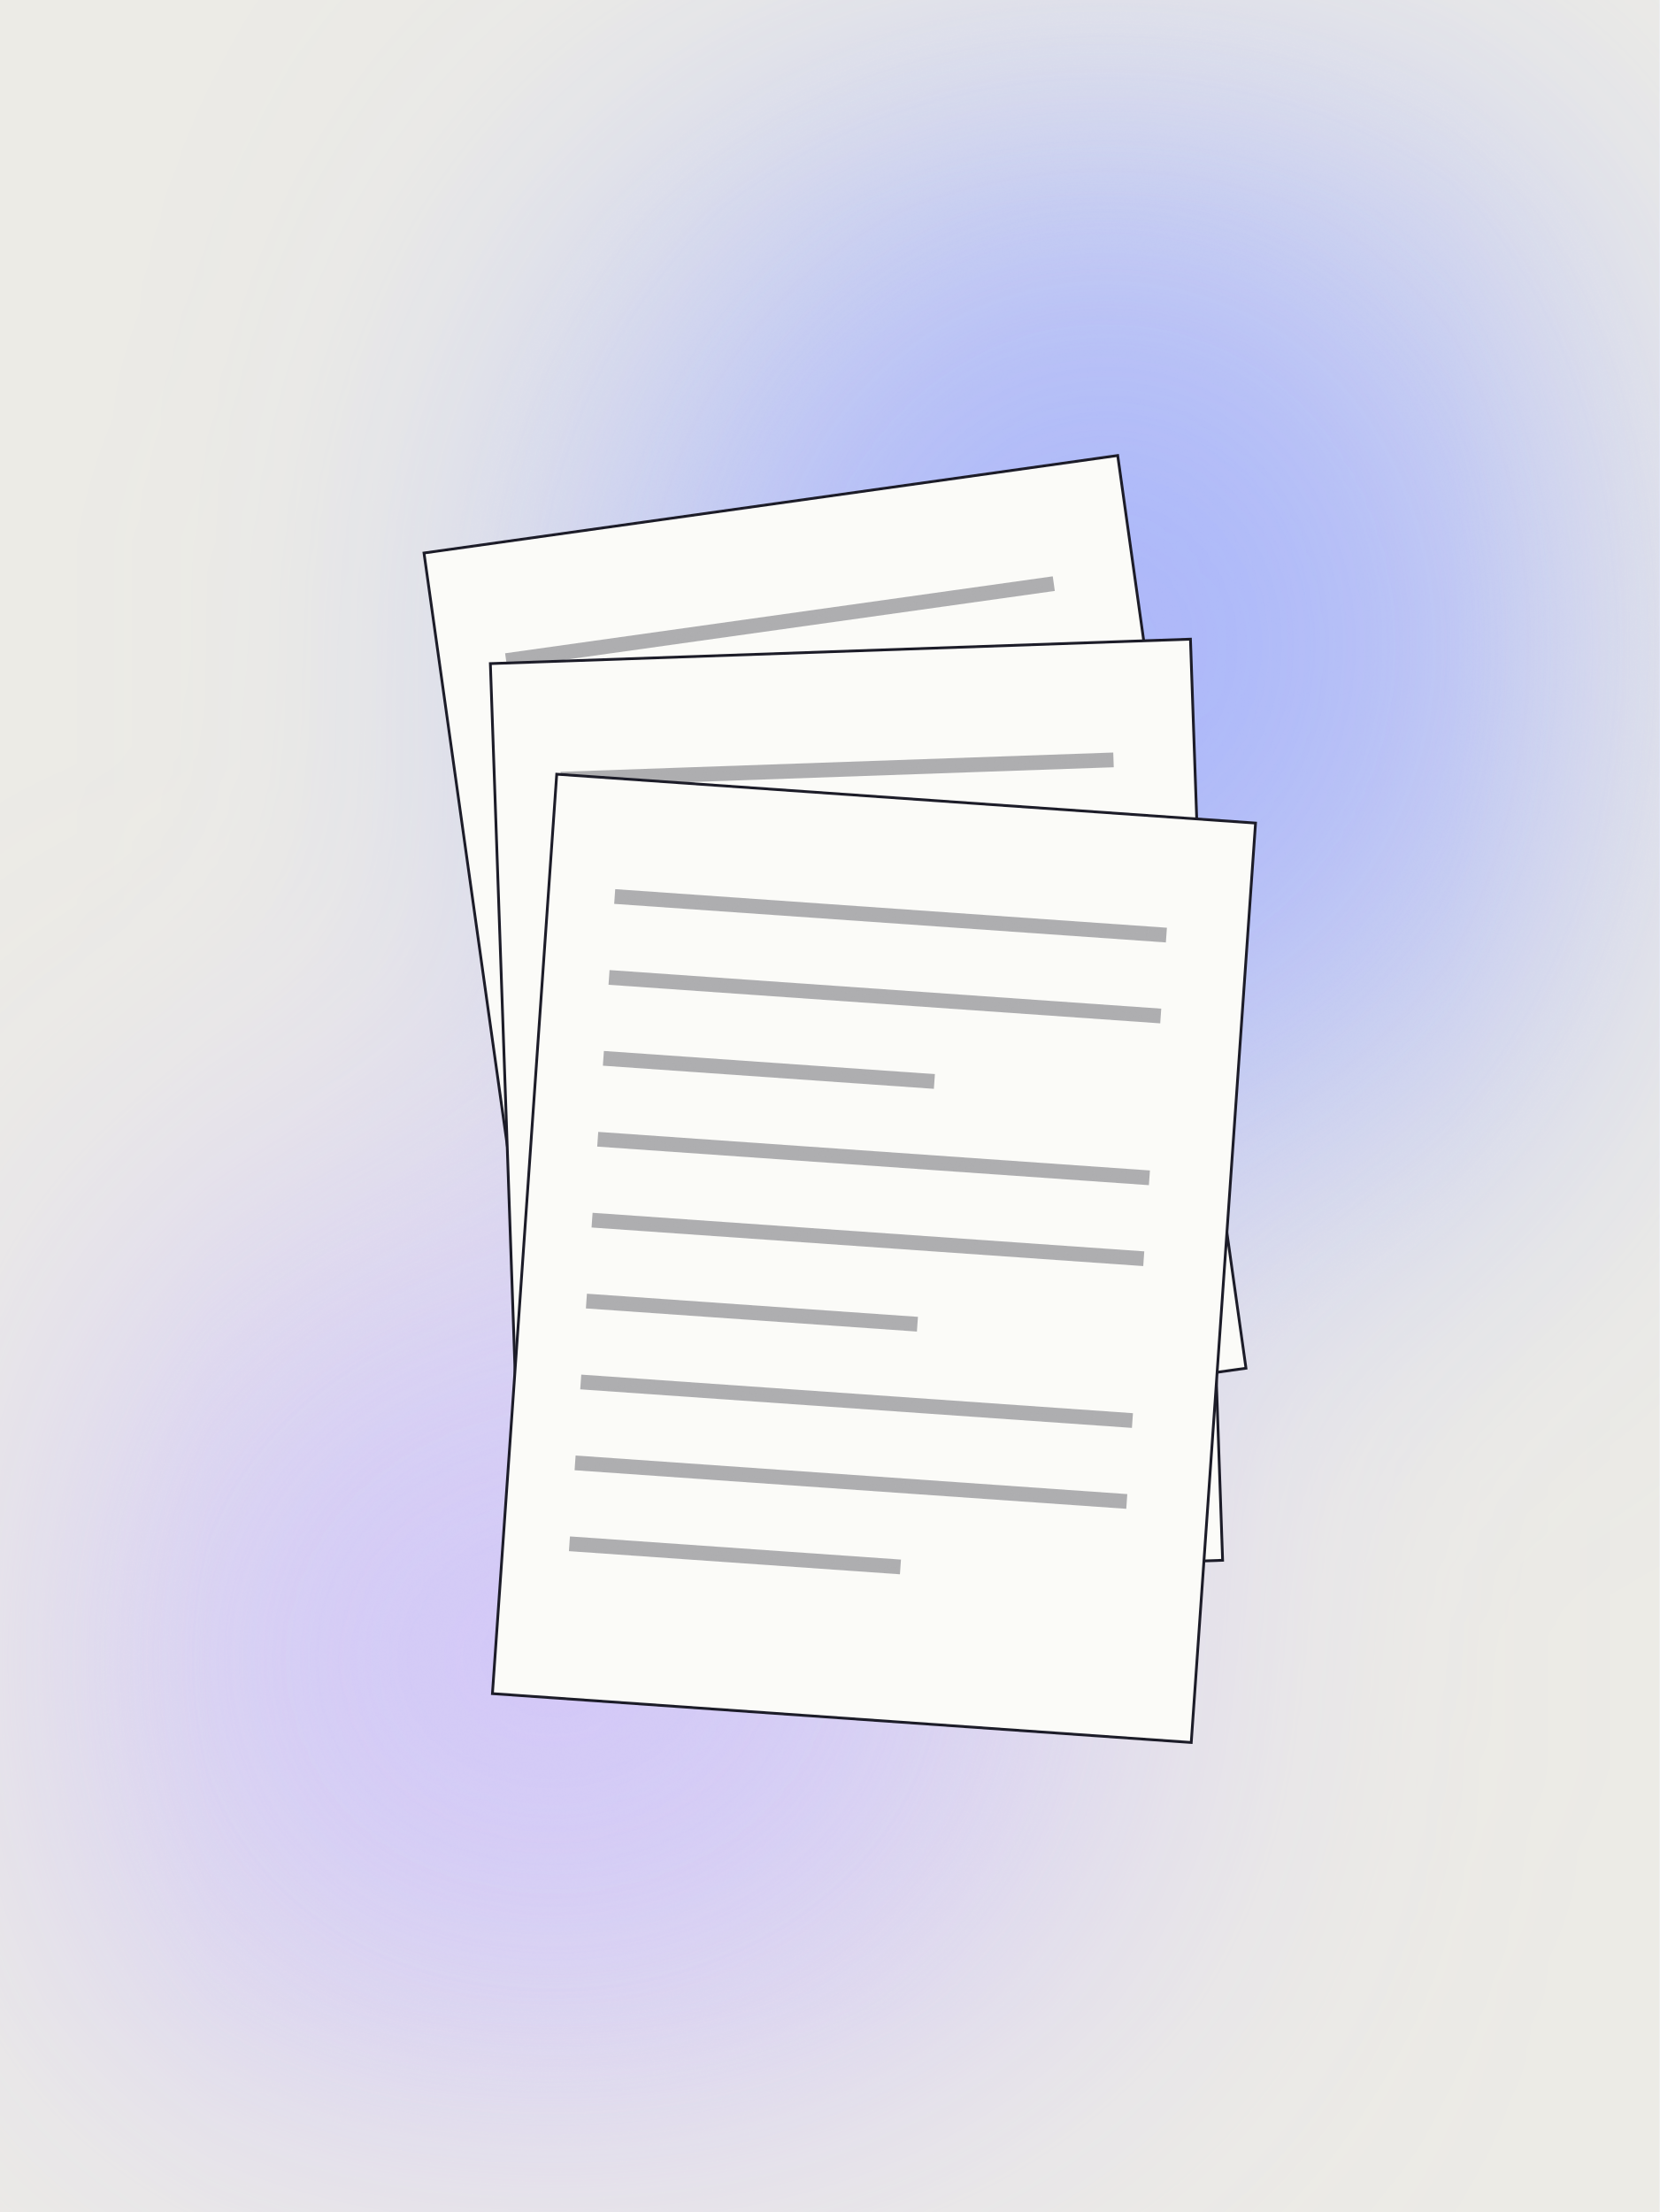
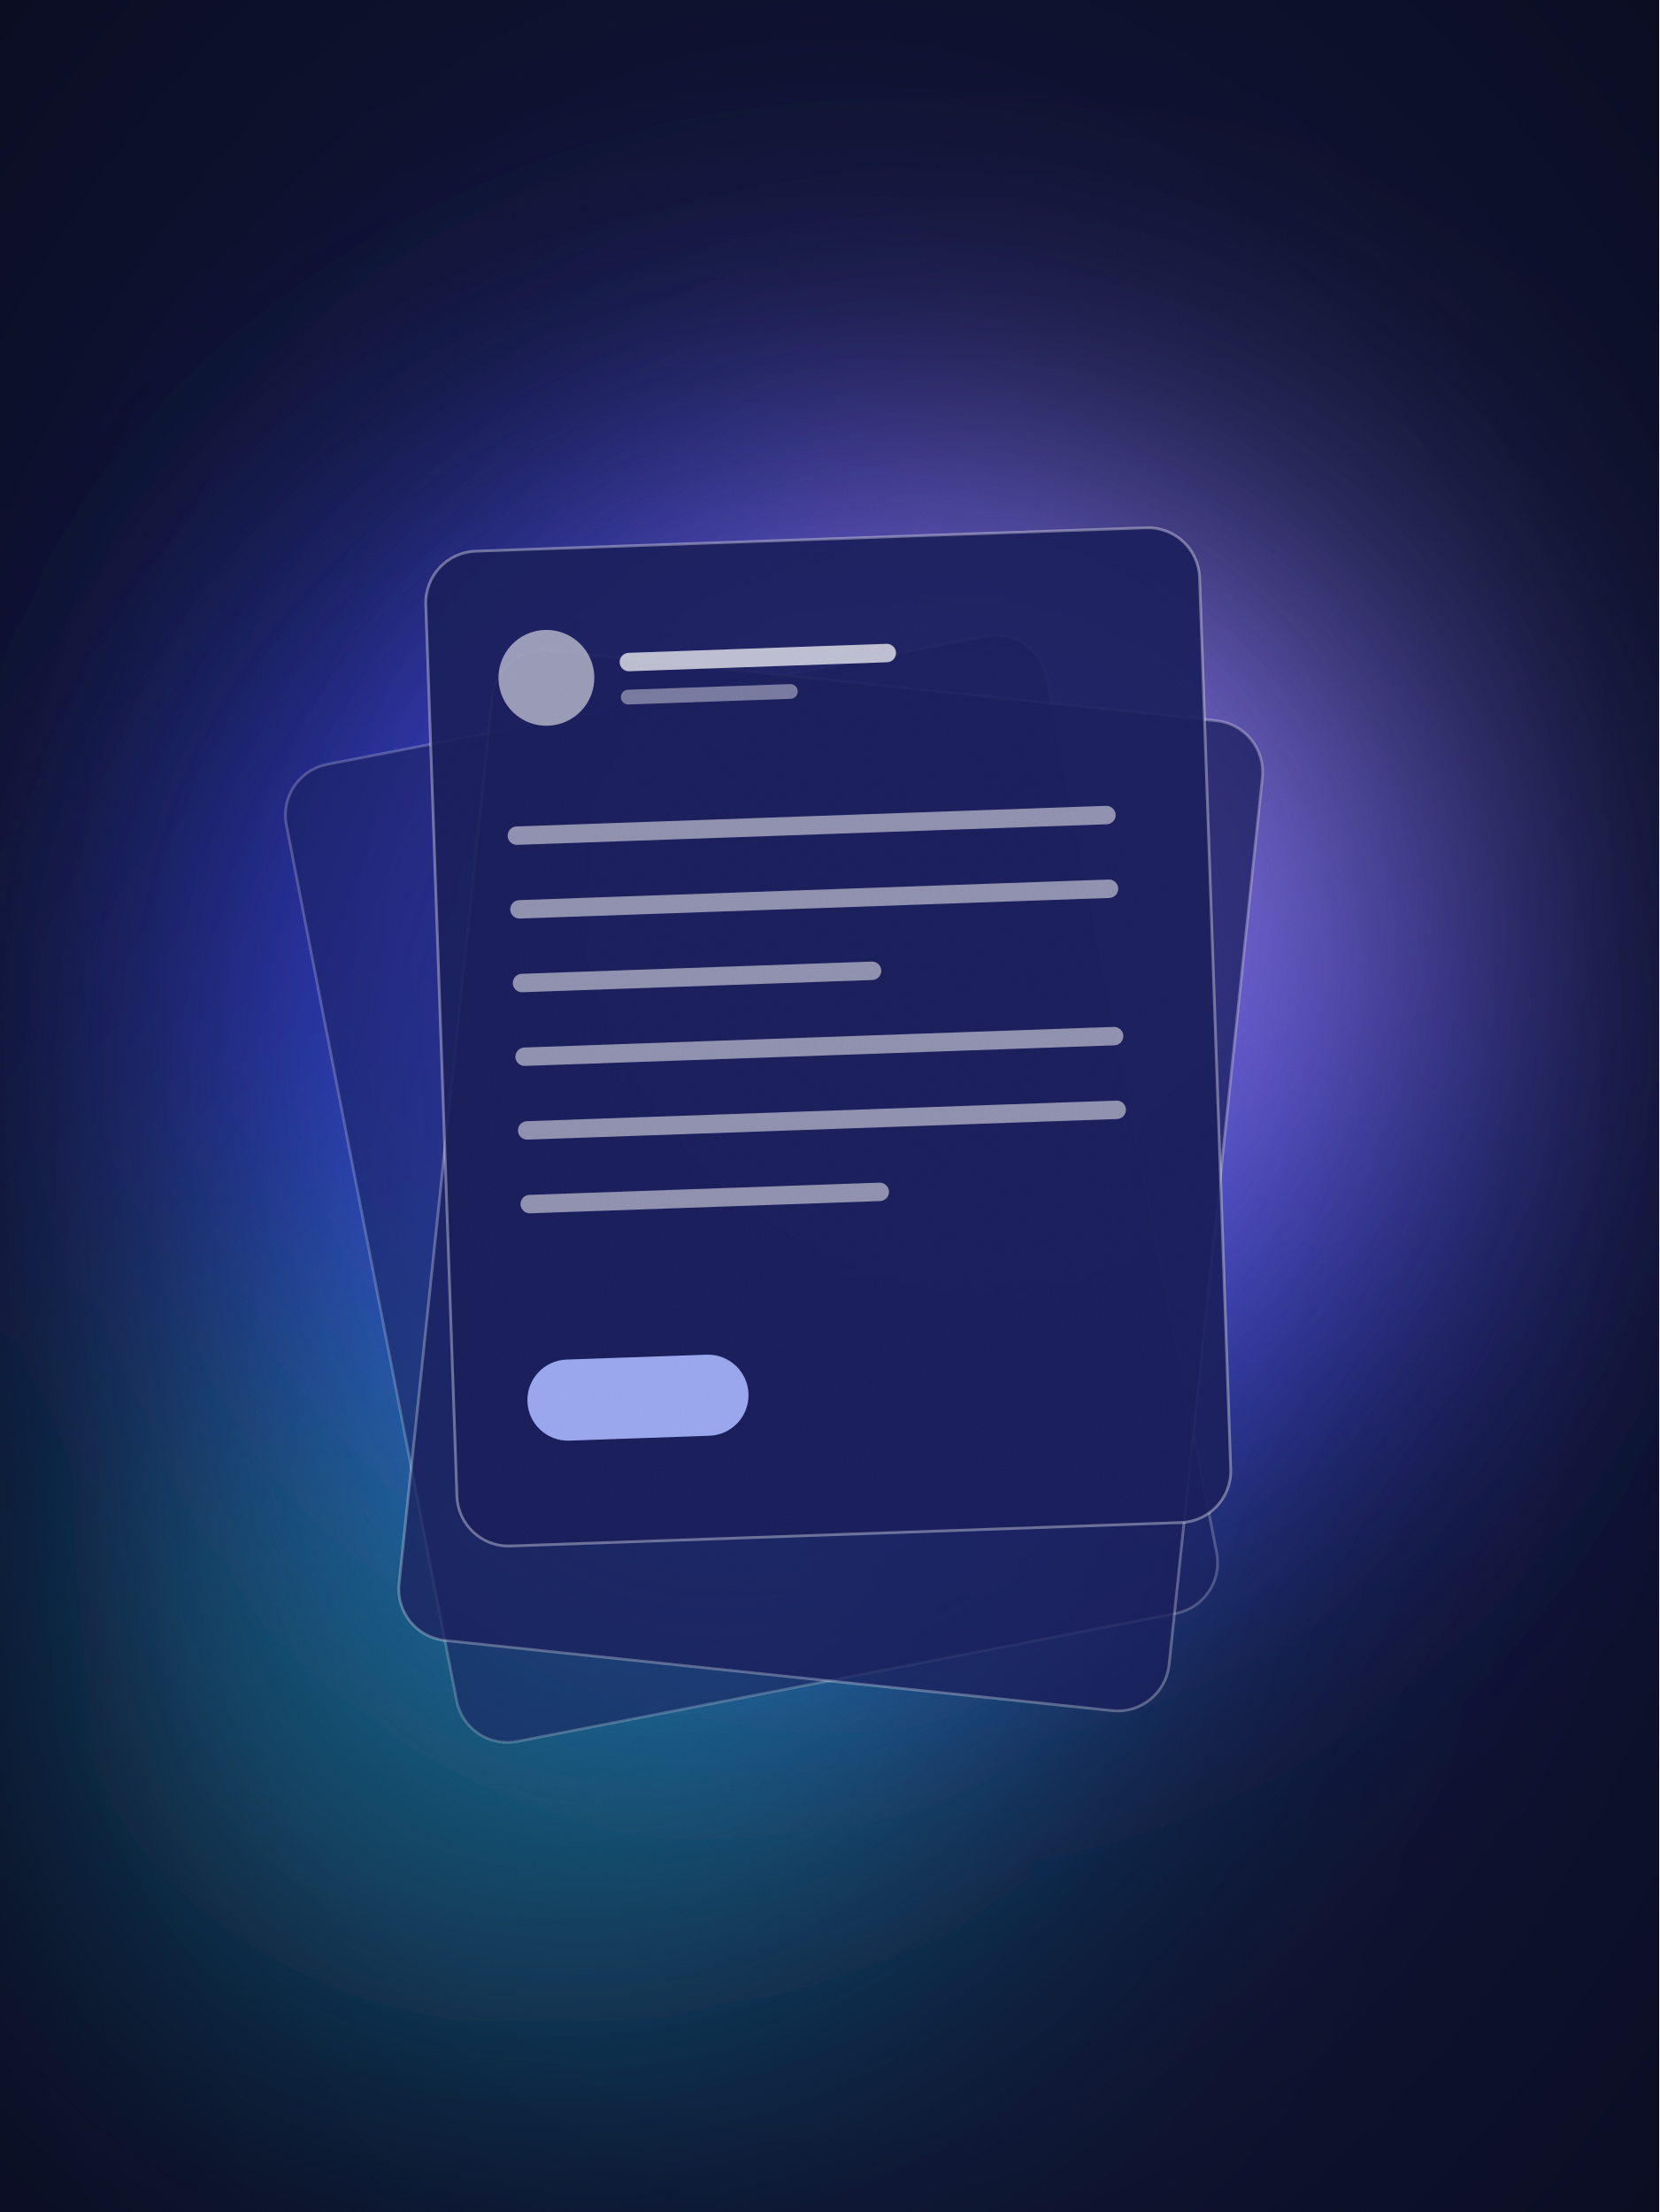
<svg xmlns="http://www.w3.org/2000/svg" viewBox="0 0 900 1200" width="900" height="1200">
  <defs>
    <filter id="b" x="-50%" y="-50%" width="200%" height="200%">
-       <feGaussianBlur stdDeviation="120" />
+       <feGaussianBlur stdDeviation="110" />
    </filter>
    <filter id="n">
      <feTurbulence type="fractalNoise" baseFrequency="0.85" numOctaves="2" stitchTiles="stitch" />
      <feColorMatrix values="0 0 0 0 0.5  0 0 0 0 0.5  0 0 0 0 0.5  0 0 0 1 0" />
    </filter>
    <radialGradient id="v" cx="50%" cy="50%" r="75%">
      <stop offset="60%" stop-color="#000" stop-opacity="0" />
      <stop offset="100%" stop-color="#000" stop-opacity="0.35" />
    </radialGradient>
  </defs>
-   <rect width="900" height="1200" fill="#ecebe6" />
+   <rect width="900" height="1200" fill="#0f1330" />
  <g filter="url(#b)">
-     <ellipse cx="600" cy="350" rx="280" ry="300" fill="#9aa9ff" opacity="0.8" />
-     <ellipse cx="300" cy="900" rx="300" ry="260" fill="#c6b8ff" opacity="0.7" />
+     <ellipse cx="450" cy="560" rx="340" ry="320" fill="#3b4cff" opacity="0.8" />
+     <ellipse cx="560" cy="460" rx="180" ry="180" fill="#a78bfa" opacity="0.8" />
+     <ellipse cx="300" cy="900" rx="260" ry="200" fill="#22d3ee" opacity="0.35" />
  </g>
-   <g transform="translate(230 300) rotate(-8)">
-     <rect width="380" height="500" fill="#fbfbf8" stroke="#1c1c28" stroke-width="1.5" />
-     <rect x="36" y="60" width="300" height="8" fill="#1c1c28" opacity="0.35" />
-     <rect x="36" y="104" width="300" height="8" fill="#1c1c28" opacity="0.35" />
-     <rect x="36" y="148" width="180" height="8" fill="#1c1c28" opacity="0.35" />
-     <rect x="36" y="192" width="300" height="8" fill="#1c1c28" opacity="0.35" />
-     <rect x="36" y="236" width="300" height="8" fill="#1c1c28" opacity="0.35" />
-     <rect x="36" y="280" width="180" height="8" fill="#1c1c28" opacity="0.35" />
-     <rect x="36" y="324" width="300" height="8" fill="#1c1c28" opacity="0.35" />
-     <rect x="36" y="368" width="300" height="8" fill="#1c1c28" opacity="0.35" />
-     <rect x="36" y="412" width="180" height="8" fill="#1c1c28" opacity="0.35" />
+   <g transform="translate(150 420) rotate(-11)" opacity="0.6">
+     <rect width="420" height="540" rx="28" fill="#1b1f5a" fill-opacity="0.92" stroke="#ffffff" stroke-opacity="0.35" stroke-width="1.5" />
  </g>
-   <g transform="translate(266 360) rotate(-2)">
-     <rect width="380" height="500" fill="#fbfbf8" stroke="#1c1c28" stroke-width="1.5" />
-     <rect x="36" y="60" width="300" height="8" fill="#1c1c28" opacity="0.35" />
-     <rect x="36" y="104" width="300" height="8" fill="#1c1c28" opacity="0.35" />
-     <rect x="36" y="148" width="180" height="8" fill="#1c1c28" opacity="0.35" />
-     <rect x="36" y="192" width="300" height="8" fill="#1c1c28" opacity="0.35" />
-     <rect x="36" y="236" width="300" height="8" fill="#1c1c28" opacity="0.35" />
-     <rect x="36" y="280" width="180" height="8" fill="#1c1c28" opacity="0.35" />
-     <rect x="36" y="324" width="300" height="8" fill="#1c1c28" opacity="0.35" />
-     <rect x="36" y="368" width="300" height="8" fill="#1c1c28" opacity="0.35" />
-     <rect x="36" y="412" width="180" height="8" fill="#1c1c28" opacity="0.35" />
+   <g transform="translate(270 350) rotate(6)" opacity="0.8">
+     <rect width="420" height="540" rx="28" fill="#1b1f5a" fill-opacity="0.92" stroke="#ffffff" stroke-opacity="0.35" stroke-width="1.5" />
  </g>
-   <g transform="translate(302 420) rotate(4)">
-     <rect width="380" height="500" fill="#fbfbf8" stroke="#1c1c28" stroke-width="1.5" />
-     <rect x="36" y="60" width="300" height="8" fill="#1c1c28" opacity="0.35" />
-     <rect x="36" y="104" width="300" height="8" fill="#1c1c28" opacity="0.35" />
-     <rect x="36" y="148" width="180" height="8" fill="#1c1c28" opacity="0.35" />
-     <rect x="36" y="192" width="300" height="8" fill="#1c1c28" opacity="0.35" />
-     <rect x="36" y="236" width="300" height="8" fill="#1c1c28" opacity="0.35" />
-     <rect x="36" y="280" width="180" height="8" fill="#1c1c28" opacity="0.35" />
-     <rect x="36" y="324" width="300" height="8" fill="#1c1c28" opacity="0.35" />
-     <rect x="36" y="368" width="300" height="8" fill="#1c1c28" opacity="0.35" />
-     <rect x="36" y="412" width="180" height="8" fill="#1c1c28" opacity="0.35" />
+   <g transform="translate(230 300) rotate(-2)" opacity="1">
+     <rect width="420" height="540" rx="28" fill="#1b1f5a" fill-opacity="0.92" stroke="#ffffff" stroke-opacity="0.35" stroke-width="1.5" />
+     <circle cx="64" cy="70" r="26" fill="#ffffff" fill-opacity="0.55" />
+     <rect x="104" y="58" width="150" height="10" rx="5" fill="#ffffff" fill-opacity="0.7" />
+     <rect x="104" y="78" width="96" height="8" rx="4" fill="#ffffff" fill-opacity="0.4" />
+     <rect x="40" y="150" width="330" height="10" rx="5" fill="#ffffff" fill-opacity="0.5" />
+     <rect x="40" y="190" width="330" height="10" rx="5" fill="#ffffff" fill-opacity="0.5" />
+     <rect x="40" y="230" width="200" height="10" rx="5" fill="#ffffff" fill-opacity="0.5" />
+     <rect x="40" y="270" width="330" height="10" rx="5" fill="#ffffff" fill-opacity="0.5" />
+     <rect x="40" y="310" width="330" height="10" rx="5" fill="#ffffff" fill-opacity="0.5" />
+     <rect x="40" y="350" width="200" height="10" rx="5" fill="#ffffff" fill-opacity="0.5" />
+     <rect x="40" y="440" width="120" height="44" rx="22" fill="#a5b4fc" fill-opacity="0.9" />
  </g>
-   <rect width="900" height="1200" filter="url(#n)" opacity="0.05" style="mix-blend-mode:overlay" />
+   <rect width="900" height="1200" fill="url(#v)" />
+   <rect width="900" height="1200" filter="url(#n)" opacity="0.09" style="mix-blend-mode:overlay" />
</svg>
